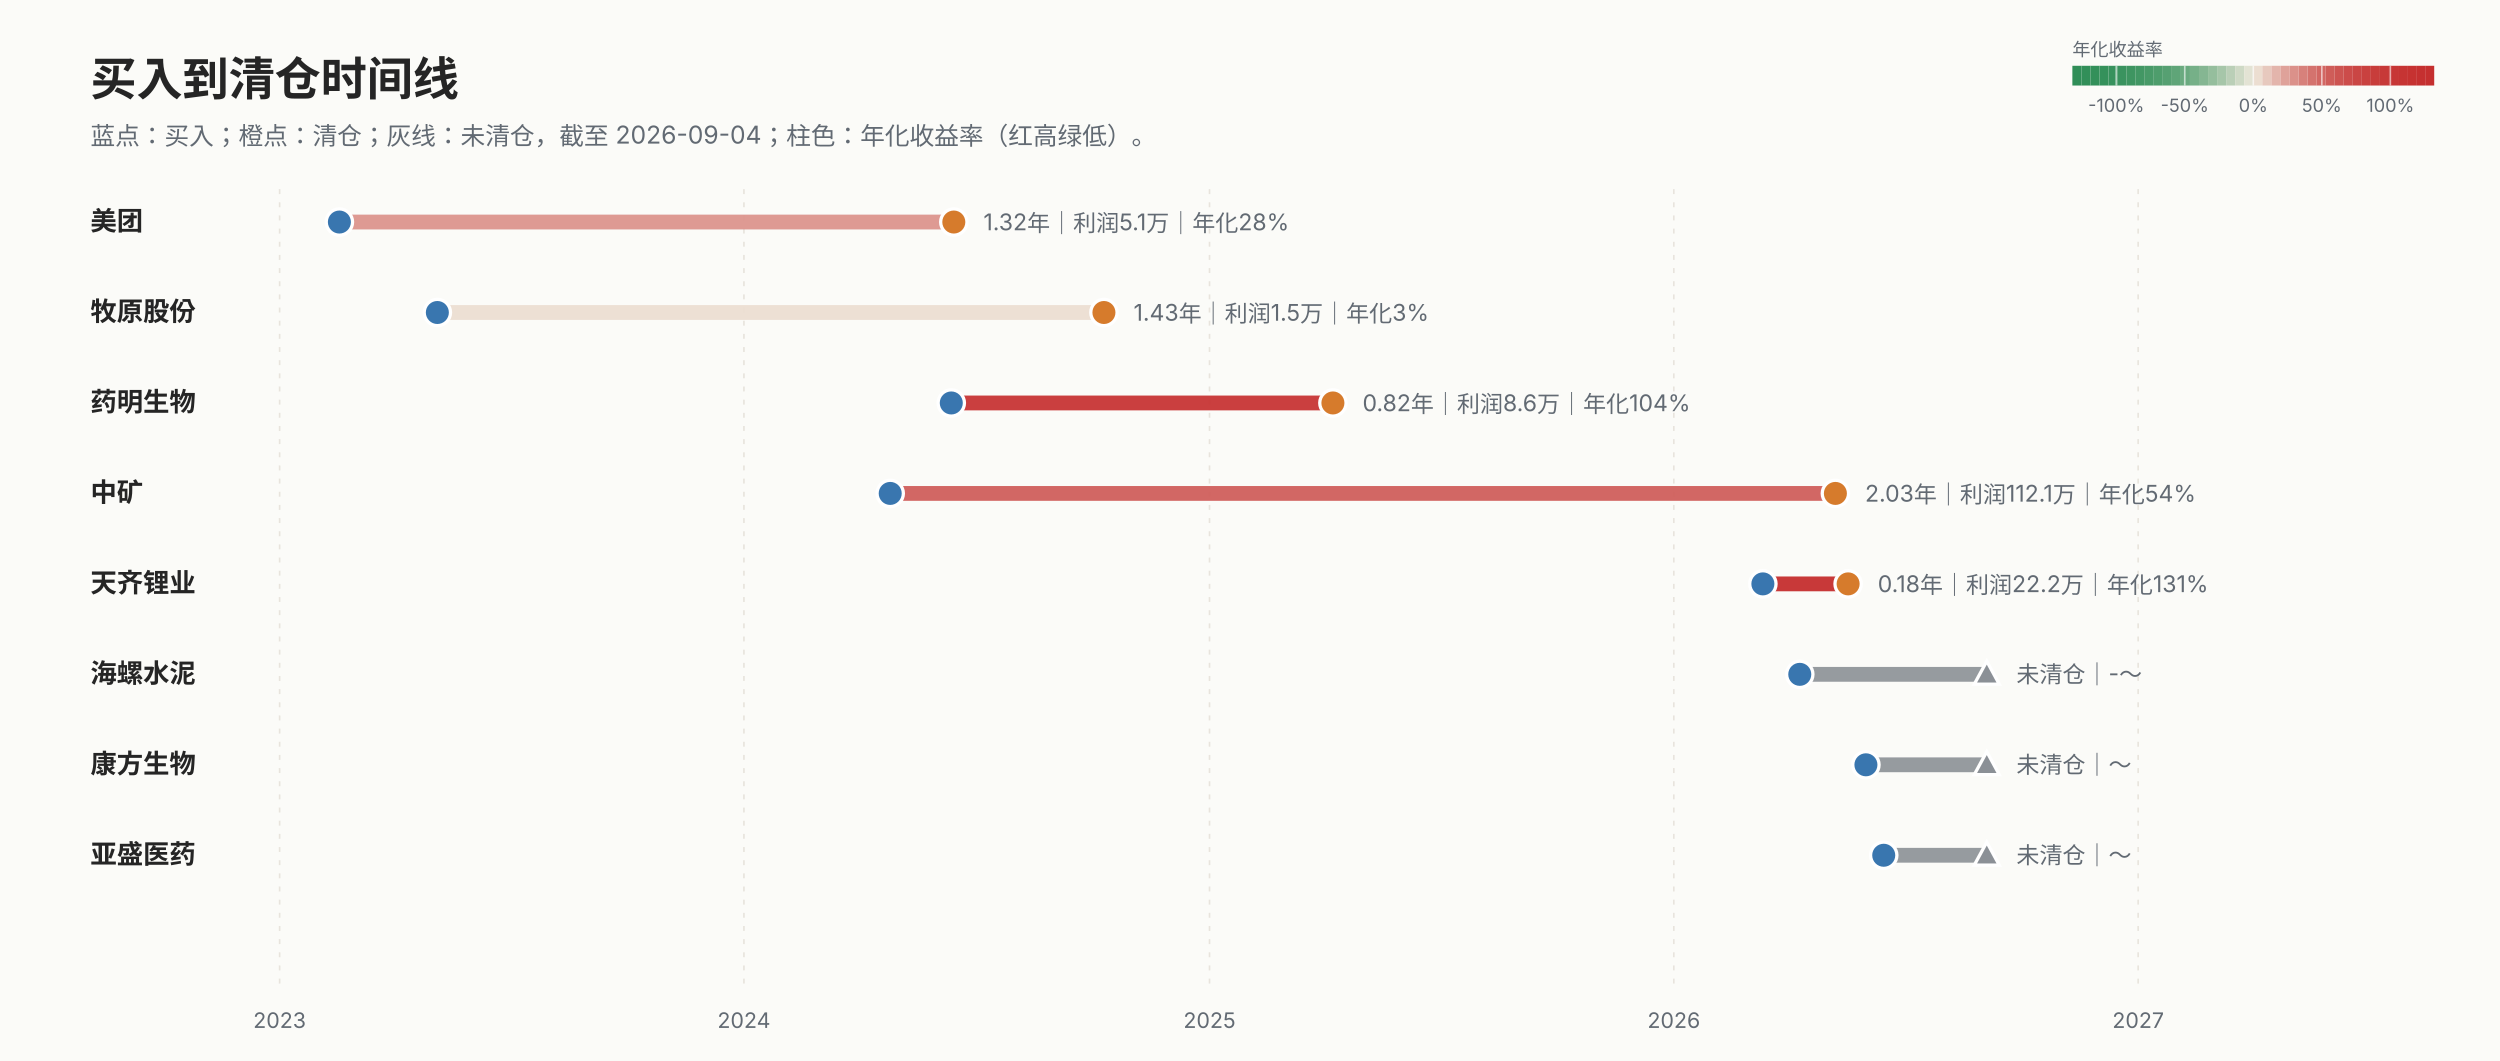
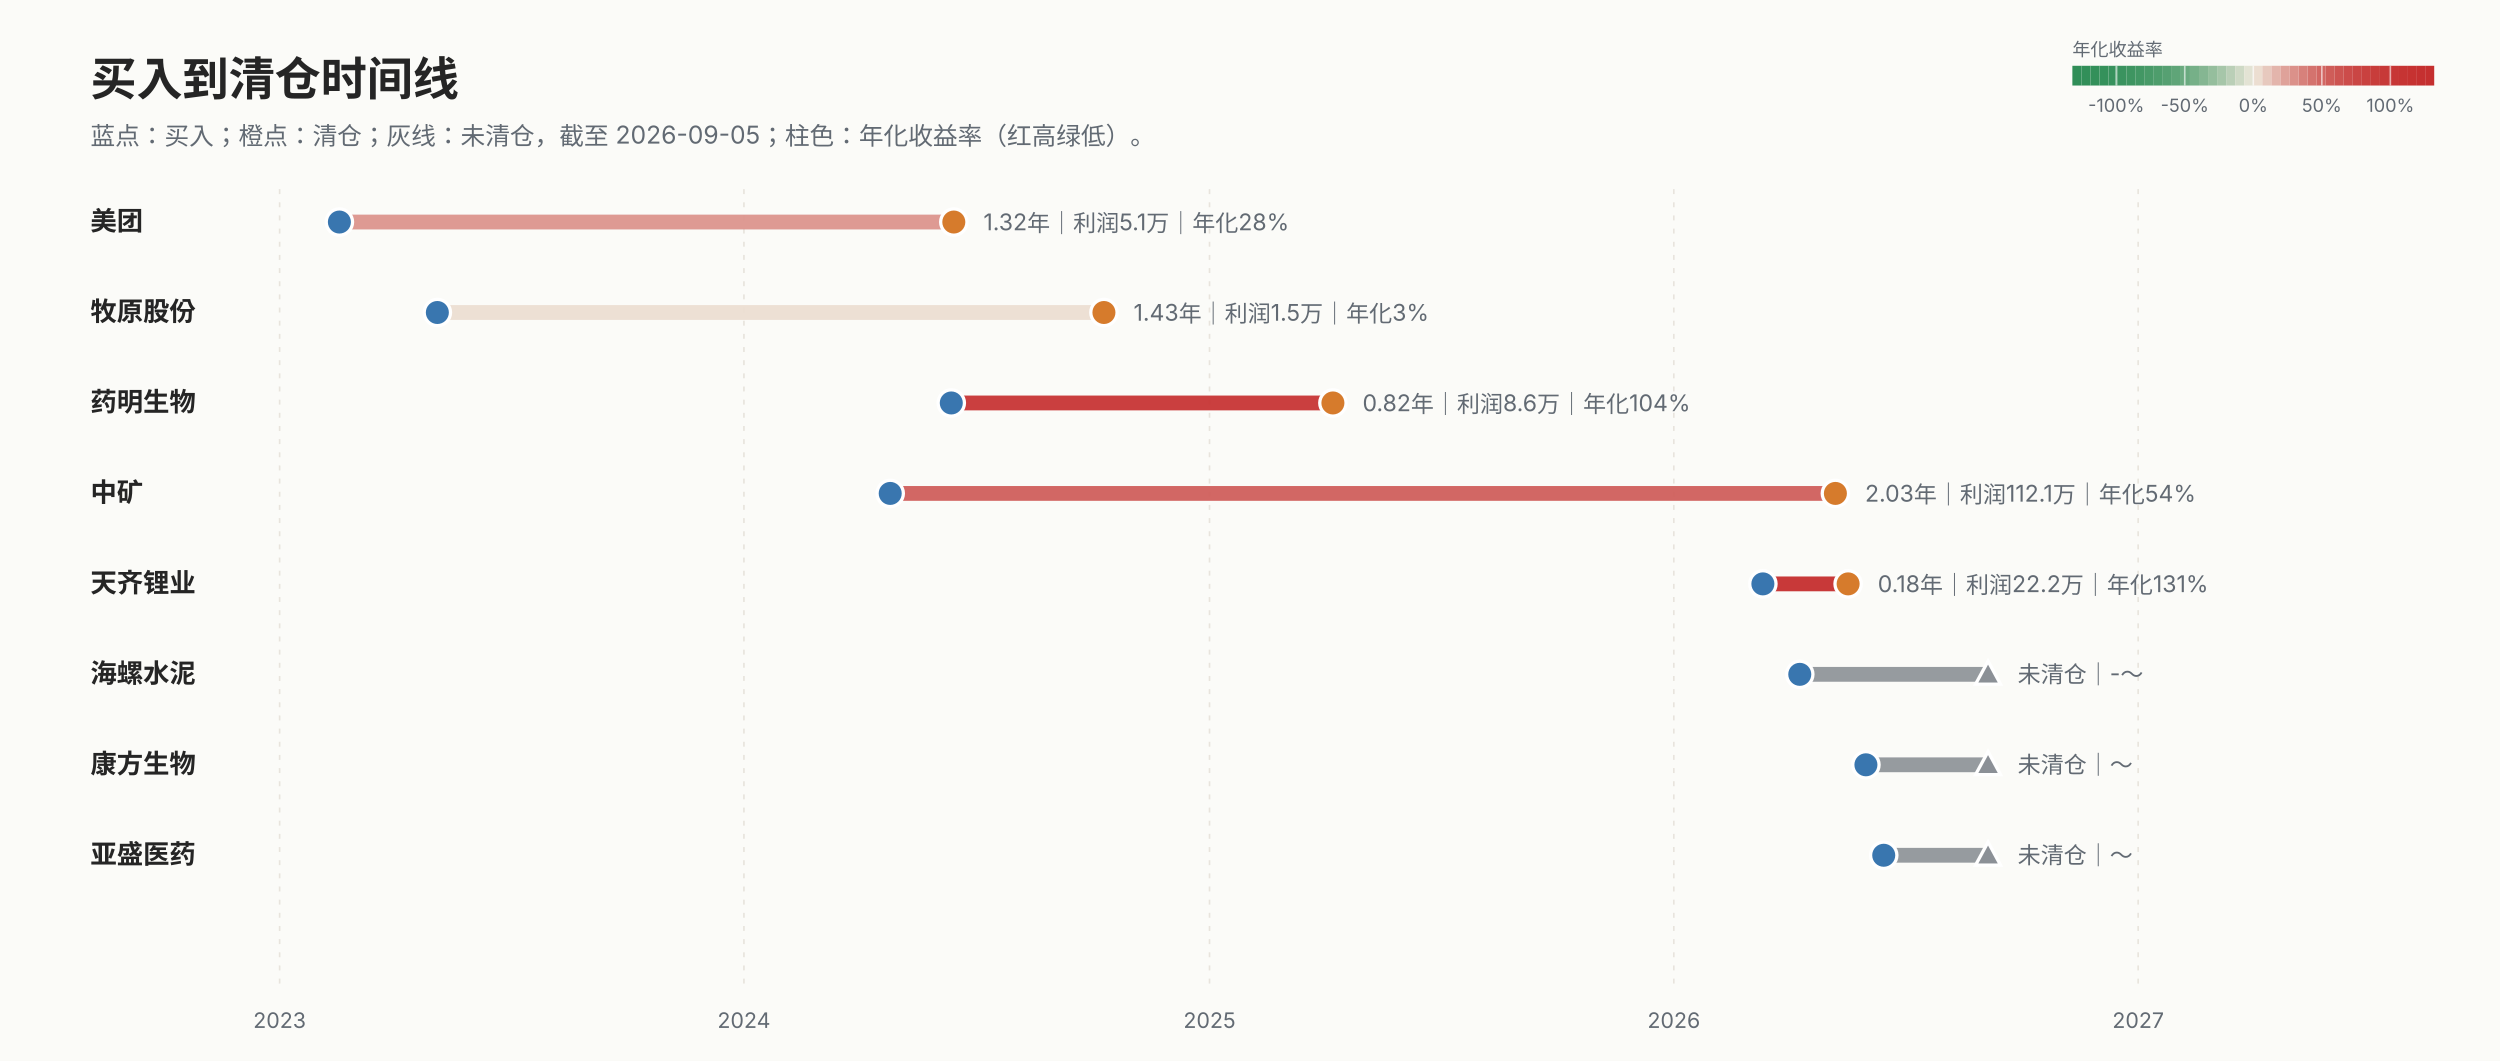
<svg xmlns="http://www.w3.org/2000/svg" width="1520" height="645" viewBox="0 0 1520 645" role="img" aria-label="买入到清仓时间线">
  <rect width="100%" height="100%" fill="#fbfbf8" />
  <style>text{font-family:"Inter","Noto Sans SC","PingFang SC","Microsoft YaHei",Arial,sans-serif;}</style>
  <text x="55" y="58" font-size="28" font-weight="700" fill="#252525">买入到清仓时间线</text>
  <g>
    <rect x="1260.00" y="40" width="5.50" height="12" fill="#308e58" />
    <rect x="1265.50" y="40" width="5.50" height="12" fill="#328f59" />
    <rect x="1271.00" y="40" width="5.50" height="12" fill="#33905a" />
    <rect x="1276.50" y="40" width="5.50" height="12" fill="#35915b" />
    <rect x="1282.00" y="40" width="5.50" height="12" fill="#37925d" />
    <rect x="1287.50" y="40" width="5.50" height="12" fill="#3a935f" />
    <rect x="1293.00" y="40" width="5.50" height="12" fill="#3e9561" />
    <rect x="1298.50" y="40" width="5.50" height="12" fill="#429764" />
    <rect x="1304.00" y="40" width="5.50" height="12" fill="#489a68" />
    <rect x="1309.50" y="40" width="5.50" height="12" fill="#4e9d6c" />
    <rect x="1315.00" y="40" width="5.50" height="12" fill="#56a072" />
    <rect x="1320.50" y="40" width="5.50" height="12" fill="#5fa578" />
    <rect x="1326.00" y="40" width="5.50" height="12" fill="#6aaa7f" />
    <rect x="1331.50" y="40" width="5.50" height="12" fill="#76b088" />
    <rect x="1337.00" y="40" width="5.50" height="12" fill="#85b692" />
    <rect x="1342.50" y="40" width="5.50" height="12" fill="#95be9d" />
    <rect x="1348.00" y="40" width="5.50" height="12" fill="#a6c6a9" />
    <rect x="1353.50" y="40" width="5.50" height="12" fill="#bacfb7" />
    <rect x="1359.00" y="40" width="5.50" height="12" fill="#ced9c5" />
    <rect x="1364.50" y="40" width="5.50" height="12" fill="#e3e3d4" />
    <rect x="1370.00" y="40" width="5.50" height="12" fill="#ecded1" />
    <rect x="1375.50" y="40" width="5.50" height="12" fill="#e7c9be" />
    <rect x="1381.00" y="40" width="5.50" height="12" fill="#e3b5ac" />
    <rect x="1386.50" y="40" width="5.50" height="12" fill="#dfa29a" />
    <rect x="1392.00" y="40" width="5.50" height="12" fill="#db918a" />
    <rect x="1397.50" y="40" width="5.50" height="12" fill="#d7817b" />
    <rect x="1403.00" y="40" width="5.50" height="12" fill="#d4736e" />
    <rect x="1408.50" y="40" width="5.50" height="12" fill="#d26763" />
    <rect x="1414.00" y="40" width="5.50" height="12" fill="#cf5d59" />
    <rect x="1419.50" y="40" width="5.50" height="12" fill="#cd5451" />
    <rect x="1425.00" y="40" width="5.50" height="12" fill="#cc4c4a" />
    <rect x="1430.50" y="40" width="5.50" height="12" fill="#ca4644" />
    <rect x="1436.00" y="40" width="5.50" height="12" fill="#c9413f" />
    <rect x="1441.50" y="40" width="5.50" height="12" fill="#c83d3b" />
    <rect x="1447.00" y="40" width="5.50" height="12" fill="#c73938" />
    <rect x="1452.50" y="40" width="5.50" height="12" fill="#c73635" />
    <rect x="1458.00" y="40" width="5.50" height="12" fill="#c63433" />
    <rect x="1463.50" y="40" width="5.50" height="12" fill="#c63231" />
    <rect x="1469.00" y="40" width="5.50" height="12" fill="#c53030" />
    <rect x="1474.50" y="40" width="5.50" height="12" fill="#c52f2f" />
    <line x1="1286.67" y1="40" x2="1286.67" y2="52" stroke="#fff" stroke-width="1" opacity=".6" />
    <text x="1286.67" y="68" font-size="11" fill="#626a73" text-anchor="middle">-100%</text>
    <line x1="1328.33" y1="40" x2="1328.33" y2="52" stroke="#fff" stroke-width="1" opacity=".6" />
    <text x="1328.33" y="68" font-size="11" fill="#626a73" text-anchor="middle">-50%</text>
    <line x1="1370.00" y1="40" x2="1370.00" y2="52" stroke="#fff" stroke-width="1" opacity=".6" />
    <text x="1370.00" y="68" font-size="11" fill="#626a73" text-anchor="middle">0%</text>
    <line x1="1411.67" y1="40" x2="1411.67" y2="52" stroke="#fff" stroke-width="1" opacity=".6" />
    <text x="1411.67" y="68" font-size="11" fill="#626a73" text-anchor="middle">50%</text>
    <line x1="1453.33" y1="40" x2="1453.33" y2="52" stroke="#fff" stroke-width="1" opacity=".6" />
    <text x="1453.33" y="68" font-size="11" fill="#626a73" text-anchor="middle">100%</text>
    <text x="1260" y="34" font-size="11" fill="#626a73">年化收益率</text>
  </g>
-   <text x="55" y="88" font-size="15" fill="#626a73">蓝点：买入；橙点：清仓；灰线：未清仓，截至 2026-09-04；柱色：年化收益率（红高绿低）。</text>
+   <text x="55" y="88" font-size="15" fill="#626a73">蓝点：买入；橙点：清仓；灰线：未清仓，截至 2026-09-05；柱色：年化收益率（红高绿低）。</text>
  <line x1="170.00" y1="115" x2="170.00" y2="600" stroke="#ddd7ce" opacity=".65" stroke-dasharray="3 5" />
  <text x="170.00" y="625" font-size="13" fill="#626a73" text-anchor="middle">2023</text>
  <line x1="452.31" y1="115" x2="452.31" y2="600" stroke="#ddd7ce" opacity=".65" stroke-dasharray="3 5" />
  <text x="452.31" y="625" font-size="13" fill="#626a73" text-anchor="middle">2024</text>
  <line x1="735.39" y1="115" x2="735.39" y2="600" stroke="#ddd7ce" opacity=".65" stroke-dasharray="3 5" />
  <text x="735.39" y="625" font-size="13" fill="#626a73" text-anchor="middle">2025</text>
  <line x1="1017.69" y1="115" x2="1017.69" y2="600" stroke="#ddd7ce" opacity=".65" stroke-dasharray="3 5" />
  <text x="1017.69" y="625" font-size="13" fill="#626a73" text-anchor="middle">2026</text>
  <line x1="1300.00" y1="115" x2="1300.00" y2="600" stroke="#ddd7ce" opacity=".65" stroke-dasharray="3 5" />
  <text x="1300.00" y="625" font-size="13" fill="#626a73" text-anchor="middle">2027</text>
  <text x="55" y="140" font-size="16" font-weight="700" fill="#252525">美团</text>
  <line x1="206.35" y1="135" x2="579.92" y2="135" stroke="#dc958e" stroke-width="9" opacity=".95" />
  <circle cx="579.92" cy="135" r="8" fill="#d67b2c" stroke="#fff" stroke-width="2" />
  <circle cx="206.35" cy="135" r="8" fill="#3976af" stroke="#fff" stroke-width="2" />
  <text x="597.92" y="140" font-size="14" fill="#626a73">1.32年｜利润5.1万｜年化28%</text>
  <text x="55" y="195" font-size="16" font-weight="700" fill="#252525">牧原股份</text>
  <line x1="265.91" y1="190" x2="671.19" y2="190" stroke="#ecded2" stroke-width="9" opacity=".95" />
  <circle cx="671.19" cy="190" r="8" fill="#d67b2c" stroke="#fff" stroke-width="2" />
  <circle cx="265.91" cy="190" r="8" fill="#3976af" stroke="#fff" stroke-width="2" />
  <text x="689.19" y="195" font-size="14" fill="#626a73">1.43年｜利润1.5万｜年化3%</text>
  <text x="55" y="250" font-size="16" font-weight="700" fill="#252525">药明生物</text>
  <line x1="578.38" y1="245" x2="810.41" y2="245" stroke="#c73535" stroke-width="9" opacity=".95" />
  <circle cx="810.41" cy="245" r="8" fill="#d67b2c" stroke="#fff" stroke-width="2" />
  <circle cx="578.38" cy="245" r="8" fill="#3976af" stroke="#fff" stroke-width="2" />
  <text x="828.41" y="250" font-size="14" fill="#626a73">0.82年｜利润8.6万｜年化104%</text>
  <text x="55" y="305" font-size="16" font-weight="700" fill="#252525">中矿</text>
  <line x1="541.25" y1="300" x2="1115.92" y2="300" stroke="#d0605c" stroke-width="9" opacity=".95" />
  <circle cx="1115.92" cy="300" r="8" fill="#d67b2c" stroke="#fff" stroke-width="2" />
  <circle cx="541.25" cy="300" r="8" fill="#3976af" stroke="#fff" stroke-width="2" />
  <text x="1133.92" y="305" font-size="14" fill="#626a73">2.03年｜利润112.1万｜年化54%</text>
  <text x="55" y="360" font-size="16" font-weight="700" fill="#252525">天齐锂业</text>
  <line x1="1071.83" y1="355" x2="1123.66" y2="355" stroke="#c52f2f" stroke-width="9" opacity=".95" />
  <circle cx="1123.66" cy="355" r="8" fill="#d67b2c" stroke="#fff" stroke-width="2" />
  <circle cx="1071.83" cy="355" r="8" fill="#3976af" stroke="#fff" stroke-width="2" />
  <text x="1141.66" y="360" font-size="14" fill="#626a73">0.18年｜利润22.2万｜年化131%</text>
  <text x="55" y="415" font-size="16" font-weight="700" fill="#252525">海螺水泥</text>
-   <line x1="1094.26" y1="410" x2="1207.96" y2="410" stroke="#8b9096" stroke-width="9" opacity=".9" />
-   <polygon points="1207.96,402 1200.36,416 1215.56,416" fill="#8b9096" stroke="#fff" stroke-width="2" />
+   <line x1="1094.26" y1="410" x2="1208.73" y2="410" stroke="#8b9096" stroke-width="9" opacity=".9" />
+   <polygon points="1208.73,402 1201.13,416 1216.33,416" fill="#8b9096" stroke="#fff" stroke-width="2" />
  <circle cx="1094.26" cy="410" r="8" fill="#3976af" stroke="#fff" stroke-width="2" />
-   <text x="1225.96" y="415" font-size="14" fill="#626a73">未清仓｜-～</text>
+   <text x="1226.73" y="415" font-size="14" fill="#626a73">未清仓｜-～</text>
  <text x="55" y="470" font-size="16" font-weight="700" fill="#252525">康方生物</text>
-   <line x1="1134.48" y1="465" x2="1207.96" y2="465" stroke="#8b9096" stroke-width="9" opacity=".9" />
-   <polygon points="1207.96,457 1200.36,471 1215.56,471" fill="#8b9096" stroke="#fff" stroke-width="2" />
+   <line x1="1134.48" y1="465" x2="1208.73" y2="465" stroke="#8b9096" stroke-width="9" opacity=".9" />
+   <polygon points="1208.73,457 1201.13,471 1216.33,471" fill="#8b9096" stroke="#fff" stroke-width="2" />
  <circle cx="1134.48" cy="465" r="8" fill="#3976af" stroke="#fff" stroke-width="2" />
-   <text x="1225.96" y="470" font-size="14" fill="#626a73">未清仓｜～</text>
+   <text x="1226.73" y="470" font-size="14" fill="#626a73">未清仓｜～</text>
  <text x="55" y="525" font-size="16" font-weight="700" fill="#252525">亚盛医药</text>
-   <line x1="1145.31" y1="520" x2="1207.96" y2="520" stroke="#8b9096" stroke-width="9" opacity=".9" />
-   <polygon points="1207.96,512 1200.36,526 1215.56,526" fill="#8b9096" stroke="#fff" stroke-width="2" />
+   <line x1="1145.31" y1="520" x2="1208.73" y2="520" stroke="#8b9096" stroke-width="9" opacity=".9" />
+   <polygon points="1208.73,512 1201.13,526 1216.33,526" fill="#8b9096" stroke="#fff" stroke-width="2" />
  <circle cx="1145.31" cy="520" r="8" fill="#3976af" stroke="#fff" stroke-width="2" />
-   <text x="1225.96" y="525" font-size="14" fill="#626a73">未清仓｜～</text>
+   <text x="1226.73" y="525" font-size="14" fill="#626a73">未清仓｜～</text>
</svg>
